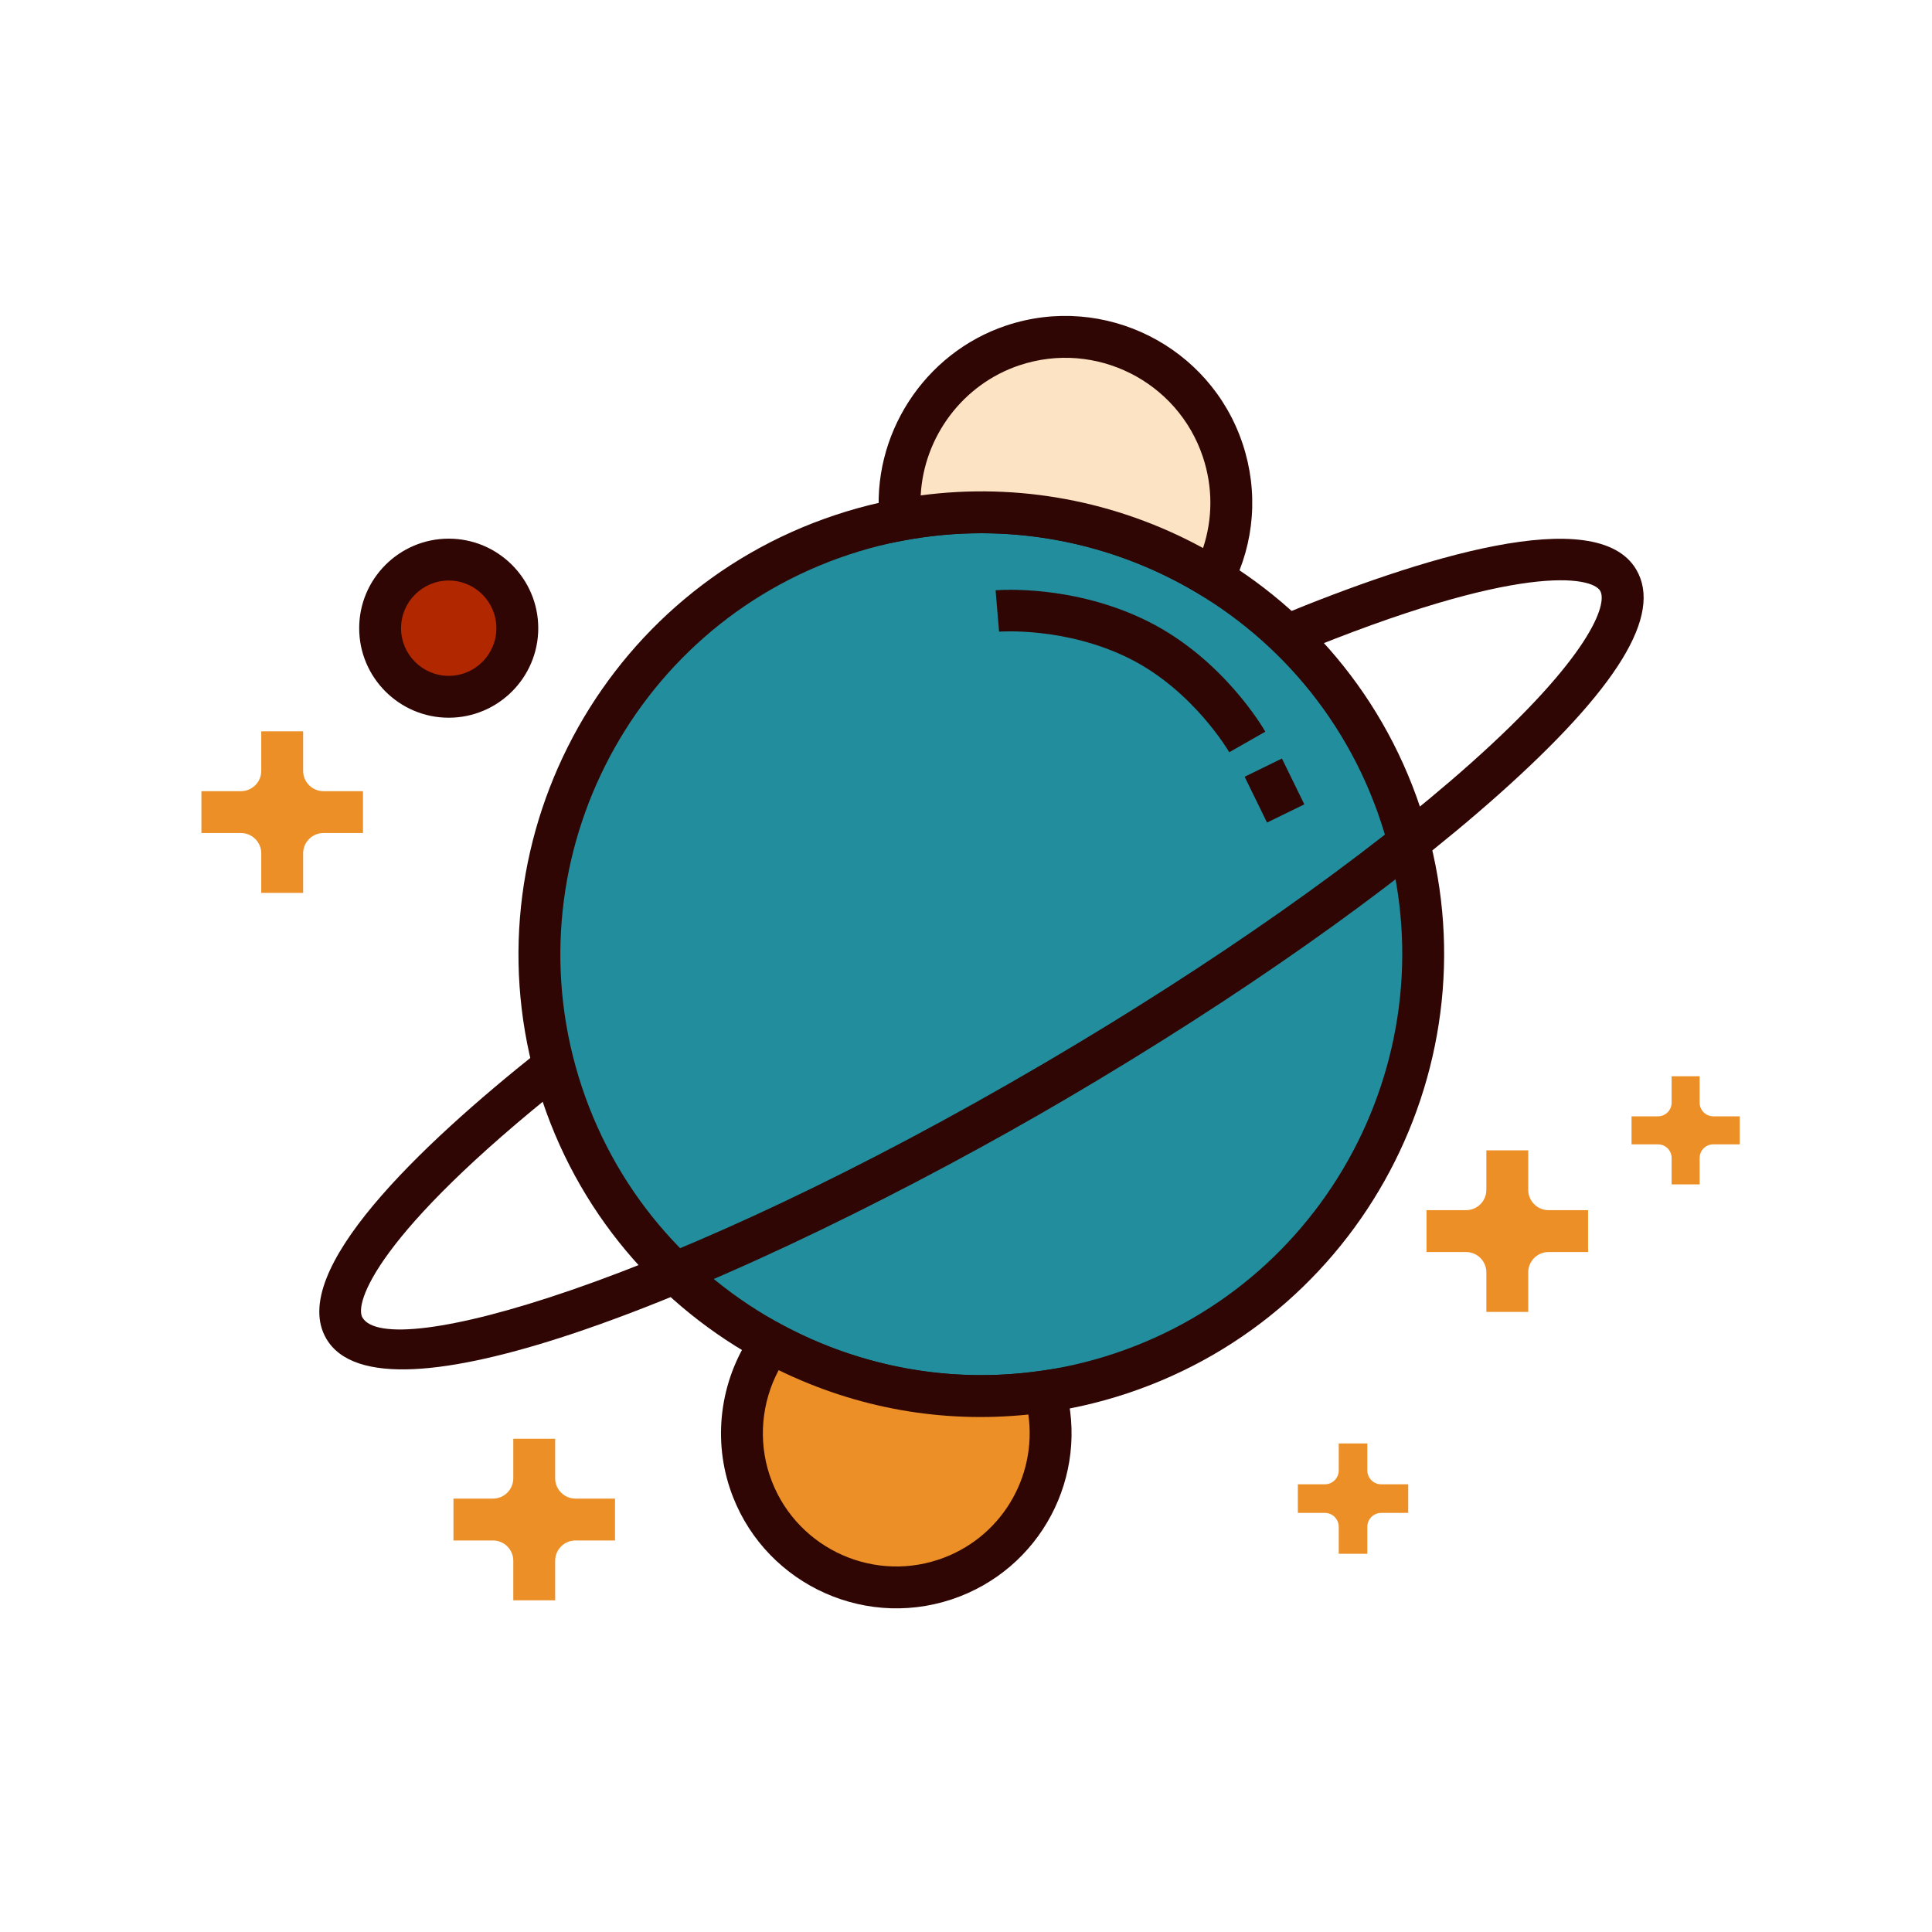
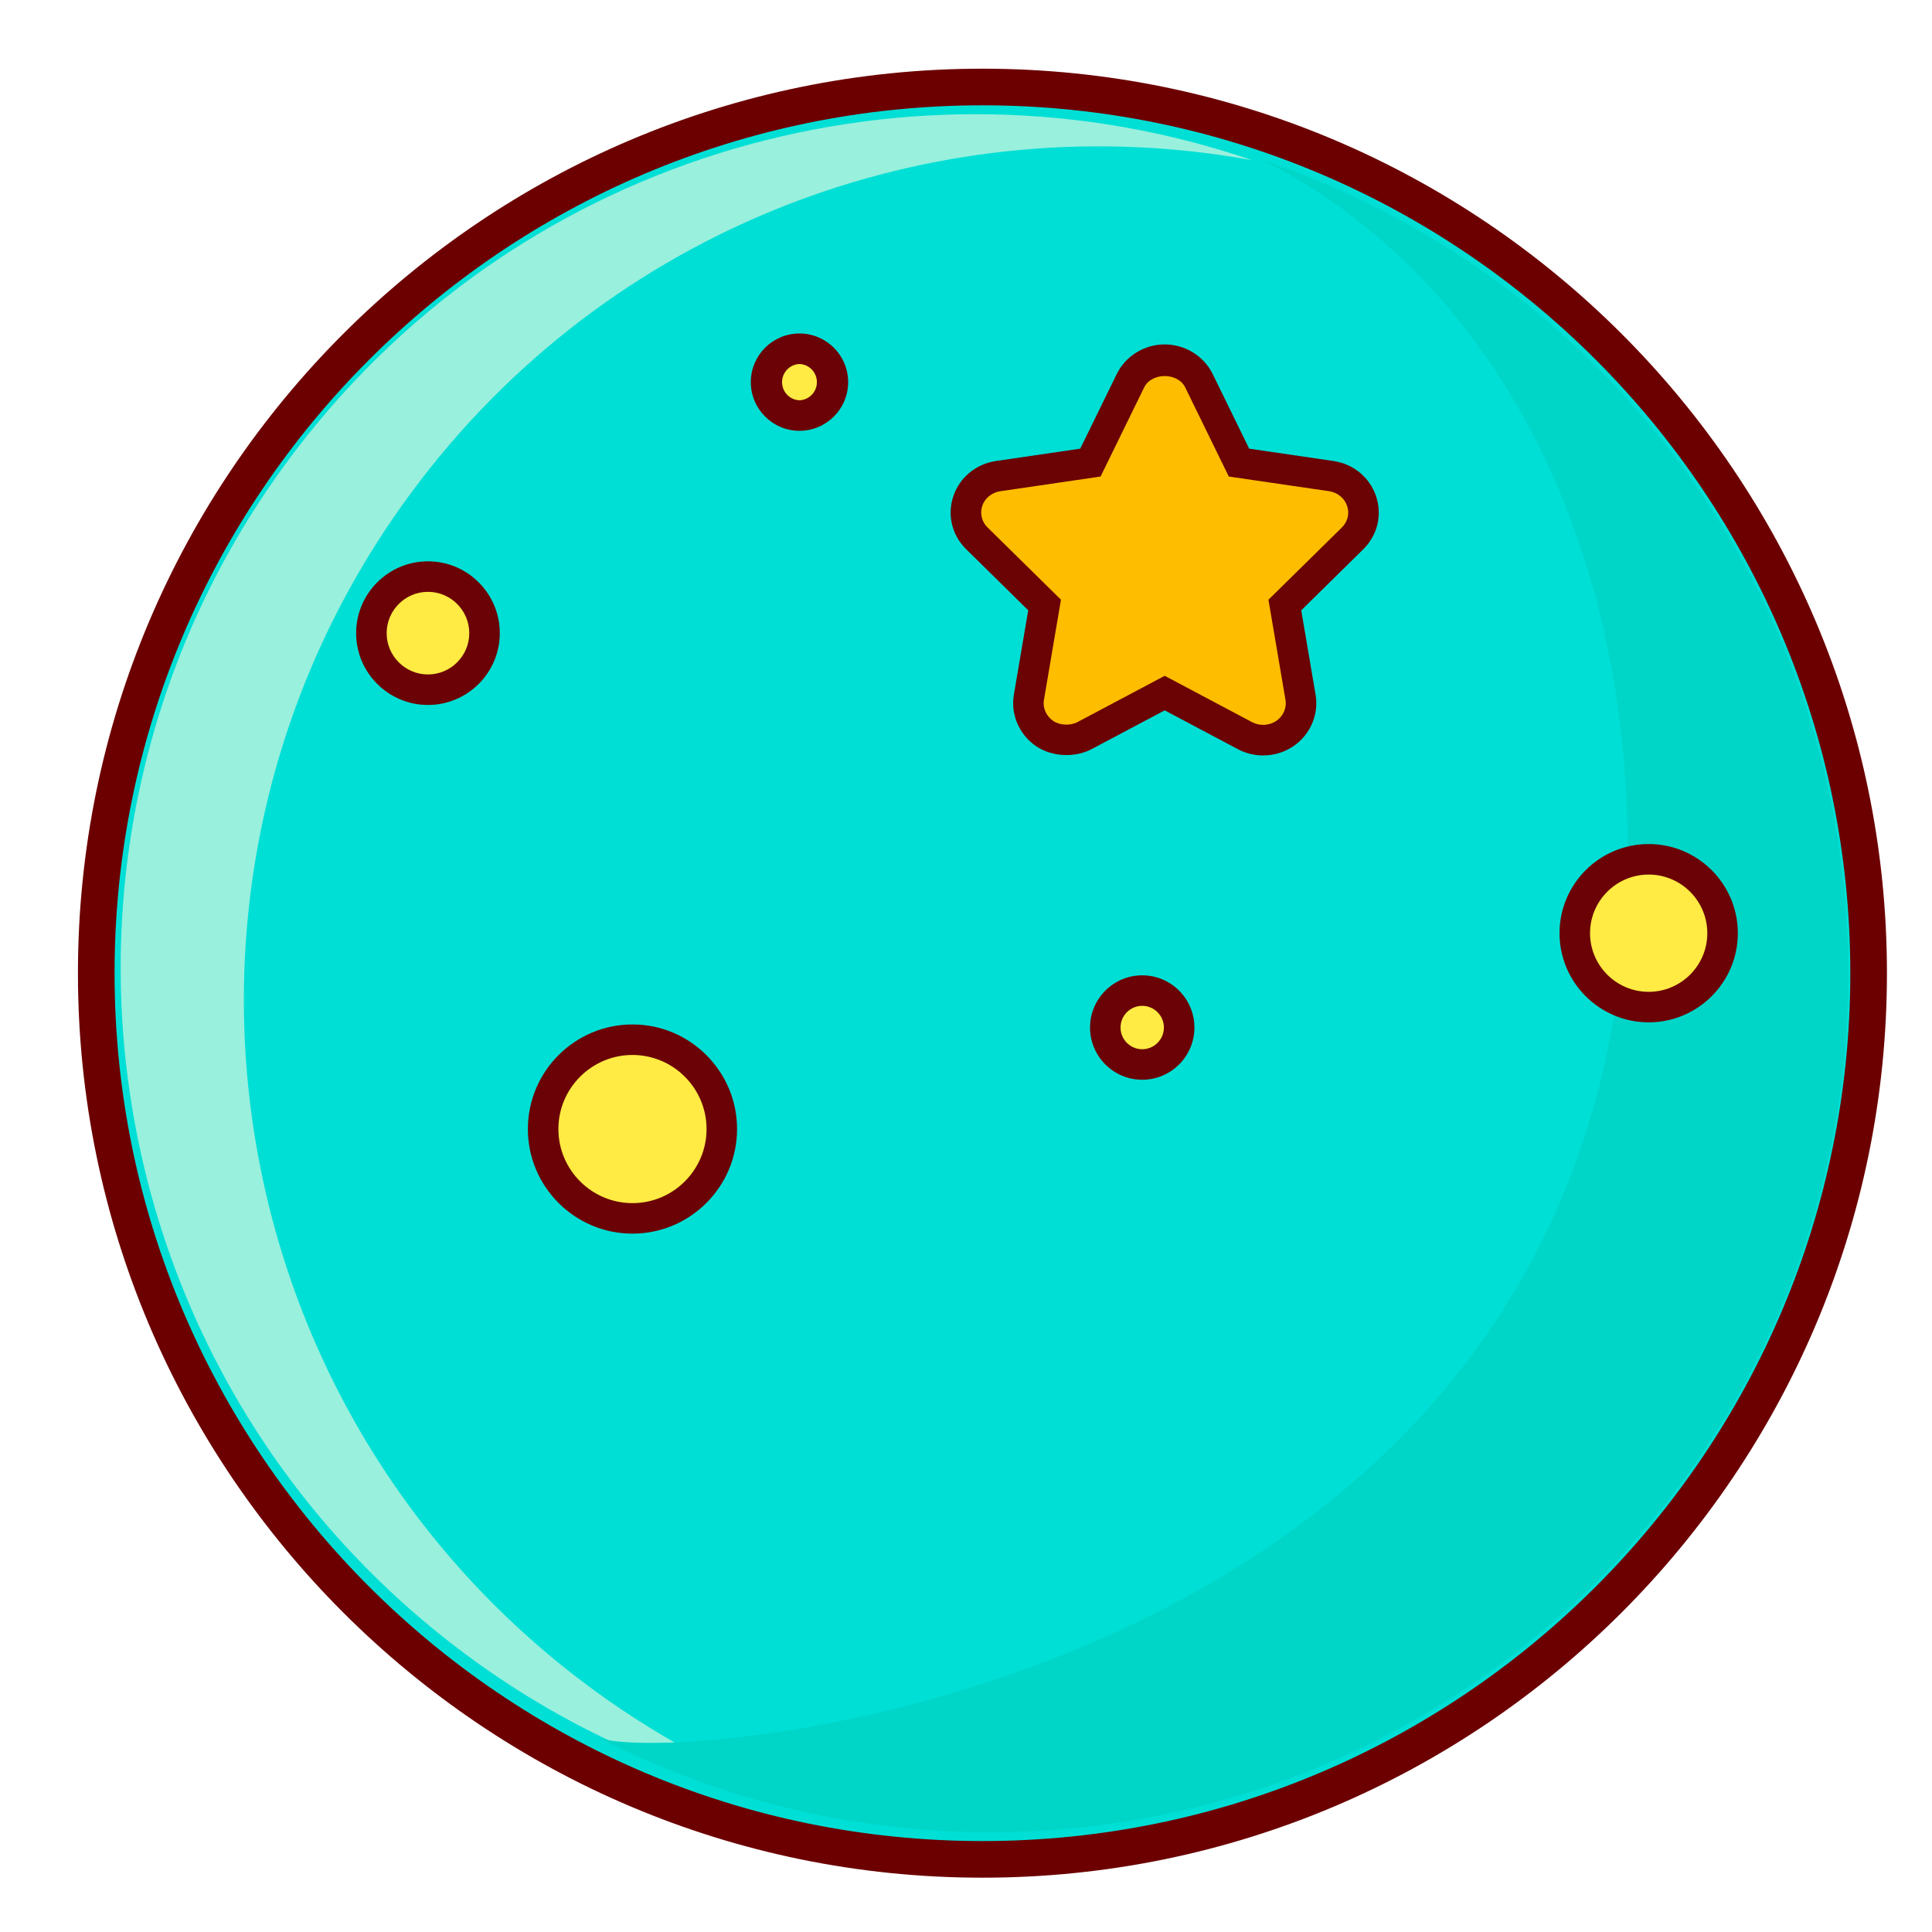
<svg xmlns="http://www.w3.org/2000/svg" width="800px" height="800px" viewBox="0 0 1024 1024" class="icon" version="1.1">
-   <path d="M520.51 506.876m-226.291 0a226.291 226.291 0 1 0 452.582 0 226.291 226.291 0 1 0-452.582 0Z" fill="#228E9D" />
-   <path d="M283.154 783.518c0 12.077 9.791 21.866 21.867 21.866h20.95-20.95c-12.077 0-21.867 9.791-21.867 21.867v20.95-20.95c0-12.077-9.79-21.867-21.866-21.867h-20.951 20.951c12.076 0 21.866-9.789 21.866-21.866v-20.951 20.951z" fill="#ED8F27" />
-   <path d="M294.249 848.2h-22.194v-20.951c0-5.939-4.826-10.765-10.765-10.765h-20.951V794.29h20.951c5.939 0 10.765-4.833 10.765-10.772v-20.951h22.194v20.951c0 5.939 4.833 10.772 10.772 10.772v22.194c-5.938 0-10.772 4.826-10.772 10.765V848.2z m31.723-31.716H305.02V794.29h20.952v22.194z" fill="#ED8F27" />
-   <path d="M893.42 584.46c0 8.085 6.554 14.639 14.639 14.639h14.026-14.026c-8.085 0-14.639 6.554-14.639 14.64v14.026-14.026c0-8.086-6.555-14.64-14.64-14.64h-14.026 14.026c8.085 0 14.64-6.554 14.64-14.639v-14.027 14.027z" fill="#ED8F27" />
-   <path d="M900.848 627.766h-14.859v-14.027c0-3.976-3.231-7.211-7.207-7.211h-14.027v-14.859h14.027a7.213 7.213 0 0 0 7.207-7.207v-14.027h14.859v14.027c0 3.976 3.236 7.207 7.212 7.207v14.859c-3.976 0-7.212 3.236-7.212 7.211v14.027z m21.238-21.239h-14.027v-14.859h14.027v14.859z" fill="#ED8F27" />
-   <path d="M798.898 630.64c0 12.076 9.79 21.866 21.866 21.866h20.95-20.95c-12.077 0-21.866 9.791-21.866 21.867v20.95-20.95c0-12.077-9.791-21.867-21.867-21.867H756.08h20.951c12.076 0.001 21.867-9.789 21.867-21.866v-20.95 20.95z" fill="#ED8F27" />
-   <path d="M809.996 695.324h-22.194v-20.952c0-5.938-4.833-10.764-10.772-10.764h-20.951v-22.194h20.951c5.939 0 10.772-4.834 10.772-10.772V609.69h22.194v20.951c0 5.938 4.826 10.772 10.765 10.772v22.194c-5.939 0-10.765 4.826-10.765 10.764v20.953z m31.717-31.717h-20.951v-22.194h20.951v22.194z" fill="#ED8F27" />
-   <path d="M717.137 779.358c0 8.247 6.686 14.932 14.932 14.932h14.306-14.305c-8.247 0-14.932 6.685-14.932 14.932v14.307-14.307c0-8.247-6.685-14.932-14.932-14.932H687.9h14.306c8.246 0.001 14.931-6.684 14.931-14.932v-14.306 14.306z" fill="#ED8F27" />
-   <path d="M724.715 823.531H709.56v-14.307c0-4.055-3.3-7.356-7.356-7.356h-14.307v-15.156h14.307c4.055 0 7.356-3.3 7.356-7.356V765.05h15.156v14.307c0 4.056 3.3 7.356 7.356 7.356v15.156c-4.056 0-7.356 3.3-7.356 7.356v14.306z m21.663-21.663h-14.307v-15.156h14.307v15.156z" fill="#ED8F27" />
-   <path d="M149.568 408.566c0 12.077 9.79 21.866 21.866 21.866h20.95-20.95c-12.077 0-21.866 9.791-21.866 21.867v20.95V452.3c0-12.077-9.791-21.867-21.867-21.867h-20.95 20.95c12.077 0 21.867-9.79 21.867-21.867v-20.951 20.951z" fill="#ED8F27" />
-   <path d="M160.667 473.253h-22.194v-20.951c0-5.938-4.834-10.772-10.772-10.772H106.75v-22.194h20.951c5.939 0 10.772-4.834 10.772-10.772v-20.951h22.194v20.951c0 5.938 4.826 10.772 10.764 10.772v22.194c-5.938 0-10.764 4.833-10.764 10.772v20.951z m31.716-31.723h-20.952v-22.194h20.952v22.194z" fill="#ED8F27" />
-   <path d="M597.466 738.507c-128.35 42.653-267.476-27.068-310.129-155.419-42.653-128.351 27.069-267.476 155.42-310.129 128.351-42.653 267.475 27.069 310.129 155.42 42.652 128.35-27.07 267.475-155.42 310.128zM449.756 294.02c-116.737 38.793-180.151 165.331-141.357 282.069 38.793 116.737 165.332 180.15 282.068 141.357 116.737-38.793 180.15-165.331 141.357-282.068C693.03 318.64 566.492 255.226 449.756 294.02z" fill="#300604" />
-   <path d="M302.798 707.113c-64.336 21.38-115.256 27.278-129.836 2.447-20.837-35.488 49.769-102.514 112.678-152.494l13.802 17.385c-100.734 80.029-111.64 116.558-107.343 123.877 13.766 23.442 161.564-17.505 361.801-135.062 89.557-52.586 169.606-108.886 225.403-158.528 63.697-56.682 72.87-84.702 68.82-91.601-4.337-7.39-41.966-15.654-162.398 34.173l-8.489-20.505c75.104-31.087 169.055-60.626 190.024-24.9 14.086 23.99-9.858 63.047-73.203 119.415-56.85 50.577-138.148 107.788-228.924 161.083-77.951 45.774-180.893 97.646-262.335 124.71z" fill="#300604" />
-   <path d="M237.831 332.952m-36.355 0a36.355 36.355 0 1 0 72.71 0 36.355 36.355 0 1 0-72.71 0Z" fill="#B12800" />
-   <path d="M237.835 380.403c-26.168 0-47.459-21.283-47.459-47.451s21.291-47.452 47.459-47.452c26.168 0 47.451 21.284 47.451 47.452s-21.283 47.451-47.451 47.451z m0-72.708c-13.93 0-25.265 11.329-25.265 25.258 0 13.929 11.335 25.257 25.265 25.257 13.929 0 25.257-11.328 25.257-25.257 0-13.93-11.328-25.258-25.257-25.258z" fill="#300604" />
-   <path d="M642.976 306.393c10.31-20.227 12.853-44.4 5.128-67.646-15.313-46.079-65.082-71.022-111.162-55.708-39.891 13.257-63.885 52.339-59.691 92.492 58.548-10.975 117.368 1.09 165.725 30.862z" fill="#FCE3C3" />
-   <path d="M647.405 322.146l-10.25-6.308c-47.368-29.161-103.428-39.598-157.859-29.397l-11.825 2.217-1.253-11.971c-4.793-45.829 23.479-89.643 67.227-104.181 51.811-17.218 107.969 10.926 125.189 62.743 8.411 25.312 6.365 52.371-5.77 76.175l-5.459 10.722zM487.986 262.58c51.562-6.88 103.836 2.866 149.654 27.891 5.178-15.599 5.207-32.35-0.067-48.221-13.36-40.204-56.931-62.039-97.128-48.681-30.16 10.021-50.831 37.964-52.459 69.011z" fill="#300604" />
-   <path d="M408.721 711.669c-14.823 20.596-19.961 47.725-11.347 73.646 14.257 42.902 60.594 66.124 103.496 51.867 41.65-13.841 64.643-57.909 52.912-99.724-50.931 7.458-101.633-2.309-145.061-25.789z" fill="#ED8F27" />
-   <path d="M504.372 847.714c-48.643 16.165-101.366-10.258-117.531-58.901-9.359-28.164-4.544-59.425 12.87-83.628l5.699-7.915 8.583 4.639c42.669 23.063 90.449 31.563 138.181 24.57l9.654-1.419 2.637 9.401c13.42 47.849-12.978 97.596-60.093 113.253zM412.71 726.201c-9.07 17.015-10.929 37.191-4.808 55.613 12.305 37.029 52.442 57.144 89.471 44.838 32.813-10.904 52.417-43.548 47.675-76.923-45.601 4.746-90.959-3.316-132.338-23.528zM651.535 398.697c-0.177-0.308-19.09-32.72-52.752-49.59-33.849-16.963-68.899-14.343-69.249-14.315l-1.849-21.922c1.671-0.143 41.378-3.265 80.954 16.569 39.78 19.936 61.12 56.804 62.009 58.363l-19.113 10.895zM679.453 402.033l11.865 24.29-19.767 9.656-11.865-24.29z" fill="#300604" />
+   <path d="M520.709 515.814m-469.699 0a469.699 469.699 0 1 0 939.397 0 469.699 469.699 0 1 0-939.397 0Z" fill="#00DFD5" />
+   <path d="M520.714 995.215c-264.346 0-479.406-215.06-479.406-479.406S256.369 36.403 520.714 36.403s479.406 215.06 479.406 479.406-215.06 479.406-479.406 479.406z m0-939.397c-253.64 0-459.991 206.351-459.991 459.991s206.351 459.991 459.991 459.991 459.991-206.351 459.991-459.991-206.351-459.991-459.991-459.991z" fill="#6C0000" />
+   <path d="M663.593 84.895c-161.853-29.466-334.06 30.474-440.975 170.051-152.079 198.543-114.412 482.78 84.137 634.86a452.111 452.111 0 0 0 128.599 68.884 450.719 450.719 0 0 1-193.894-85.914C42.911 720.696 5.243 436.46 157.322 237.911 278.784 79.34 484.516 23.521 663.593 84.895z" fill="#99F0DD" />
+   <path d="M335.222 598.415m-47.35 0a47.35 47.35 0 1 0 94.7 0 47.35 47.35 0 1 0-94.7 0Z" fill="#FFEB43" />
+   <path d="M335.227 653.855c-30.572 0-55.444-24.873-55.444-55.444s24.873-55.434 55.444-55.434 55.434 24.868 55.434 55.434-24.868 55.444-55.434 55.444z m0-94.7c-21.652 0-39.265 17.613-39.265 39.26 0 21.652 17.613 39.265 39.265 39.265 21.642 0 39.26-17.613 39.26-39.265-0.005-21.647-17.618-39.26-39.26-39.26z" fill="#6B0306" />
+   <path d="M226.826 335.58m-29.983 0a29.983 29.983 0 1 0 59.965 0 29.983 29.983 0 1 0-59.965 0Z" fill="#FFEB43" />
+   <path d="M226.826 373.647c-20.987 0-38.067-17.08-38.067-38.067 0-20.997 17.08-38.072 38.067-38.072 20.997 0 38.072 17.08 38.072 38.072s-17.08 38.067-38.072 38.067z m0-59.96a21.919 21.919 0 0 0-21.888 21.898c0 12.068 9.82 21.888 21.888 21.888s21.898-9.82 21.898-21.888a21.934 21.934 0 0 0-21.898-21.898z" fill="#6B0306" />
+   <path d="M605.399 544.614m-19.584 0a19.584 19.584 0 1 0 39.168 0 19.584 19.584 0 1 0-39.168 0Z" fill="#FFEB43" />
+   <path d="M605.399 572.288c-15.263 0-27.668-12.411-27.668-27.668s12.411-27.679 27.668-27.679c15.263 0 27.668 12.416 27.668 27.679s-12.406 27.668-27.668 27.668z m0-39.173a11.51 11.51 0 0 0-11.494 11.5c0 6.333 5.156 11.494 11.494 11.494s11.494-5.156 11.494-11.494a11.515 11.515 0 0 0-11.494-11.5z" fill="#6B0306" />
+   <path d="M423.741 202.542m-17.71 0a17.71 17.71 0 1 0 35.42 0 17.71 17.71 0 1 0-35.42 0Z" fill="#FFEB43" />
+   <path d="M423.741 228.337a25.825 25.825 0 0 1-25.8-25.8c0-14.218 11.571-25.789 25.8-25.789s25.8 11.571 25.8 25.789a25.825 25.825 0 0 1-25.8 25.8z m0-35.41a9.626 9.626 0 0 0 0 19.236 9.626 9.626 0 0 0 0-19.236z" fill="#6B0306" />
+   <path d="M721.587 265.339c-2.437-6.927-8.576-11.904-16.015-12.995l-48.896-7.158-21.233-43.423c-3.308-6.764-10.419-11.126-18.135-11.126-7.695 0-14.817 4.362-18.135 11.126l-21.233 43.423-48.886 7.173c-7.45 1.07-13.599 6.047-16.036 12.995a19.016 19.016 0 0 0 4.736 19.968l35.901 35.333-8.32 48.942c-1.254 7.332 2.017 14.874 8.34 19.205 6.057 4.096 14.551 4.562 21.094 1.116l42.552-22.569 42.573 22.595a20.531 20.531 0 0 0 21.105-1.137c6.287-4.316 9.559-11.848 8.31-19.18l-8.32-48.942 35.901-35.333a19.077 19.077 0 0 0 4.695-20.014z" fill="#FFBD00" />
+   <path d="M669.491 400.404a28.805 28.805 0 0 1-13.363-3.308l-38.81-20.593-38.758 20.557c-9.006 4.716-21.105 4.05-29.414-1.562-8.96-6.129-13.573-16.824-11.776-27.269l7.608-44.774-32.891-32.369c-7.624-7.496-10.189-18.381-6.697-28.396 3.436-9.81 12.063-16.84 22.523-18.35l44.636-6.538 19.369-39.593c4.669-9.518 14.638-15.662 25.405-15.662 10.783 0 20.751 6.144 25.405 15.662l19.359 39.593 44.672 6.538c10.435 1.526 19.046 8.545 22.472 18.319 3.507 10.04 0.963 20.931-6.651 28.447l-32.901 32.379 7.613 44.78c1.777 10.435-2.821 21.115-11.704 27.203a28.754 28.754 0 0 1-16.097 4.936z m-52.173-42.214l46.367 24.596a12.652 12.652 0 0 0 12.805-0.701c3.64-2.499 5.571-6.871 4.849-11.105l-9.037-53.105 38.912-38.298c3.154-3.113 4.178-7.439 2.734-11.571-1.423-4.07-5.089-7.004-9.544-7.665l-53.12-7.772-23.107-47.252c-3.912-7.992-17.812-8.018-21.74 0.01l-23.112 47.247-53.105 7.782c-4.48 0.65-8.136 3.584-9.564 7.67a10.977 10.977 0 0 0 2.765 11.53l38.912 38.298-9.021 53.105c-0.732 4.239 1.208 8.617 4.931 11.172 3.436 2.314 8.95 2.606 12.759 0.63l46.316-24.571z" fill="#6B0204" />
+   <path d="M669.373 84.905c147.077 75.372 209.331 251.581 189.742 427.11-42.747 383.078-496.036 424.402-541.491 409.165a452.782 452.782 0 0 0 207.109 49.925c251.238 0 454.912-203.668 454.912-454.912 0.005-200.653-129.966-370.842-310.272-431.288z" fill="#00D6C8" />
+   <path d="M873.83 494.612m-39.168 0a39.168 39.168 0 1 0 78.336 0 39.168 39.168 0 1 0-78.336 0Z" fill="#FFEB43" />
+   <path d="M873.83 541.87c-26.051 0-47.252-21.202-47.252-47.263 0-26.051 21.202-47.252 47.252-47.252 26.061 0 47.263 21.202 47.263 47.252-0.005 26.061-21.207 47.263-47.263 47.263z m0-78.336a31.109 31.109 0 0 0-31.073 31.073 31.114 31.114 0 0 0 31.073 31.084 31.114 31.114 0 0 0 31.084-31.084 31.119 31.119 0 0 0-31.084-31.073z" fill="#6B0306" />
</svg>
